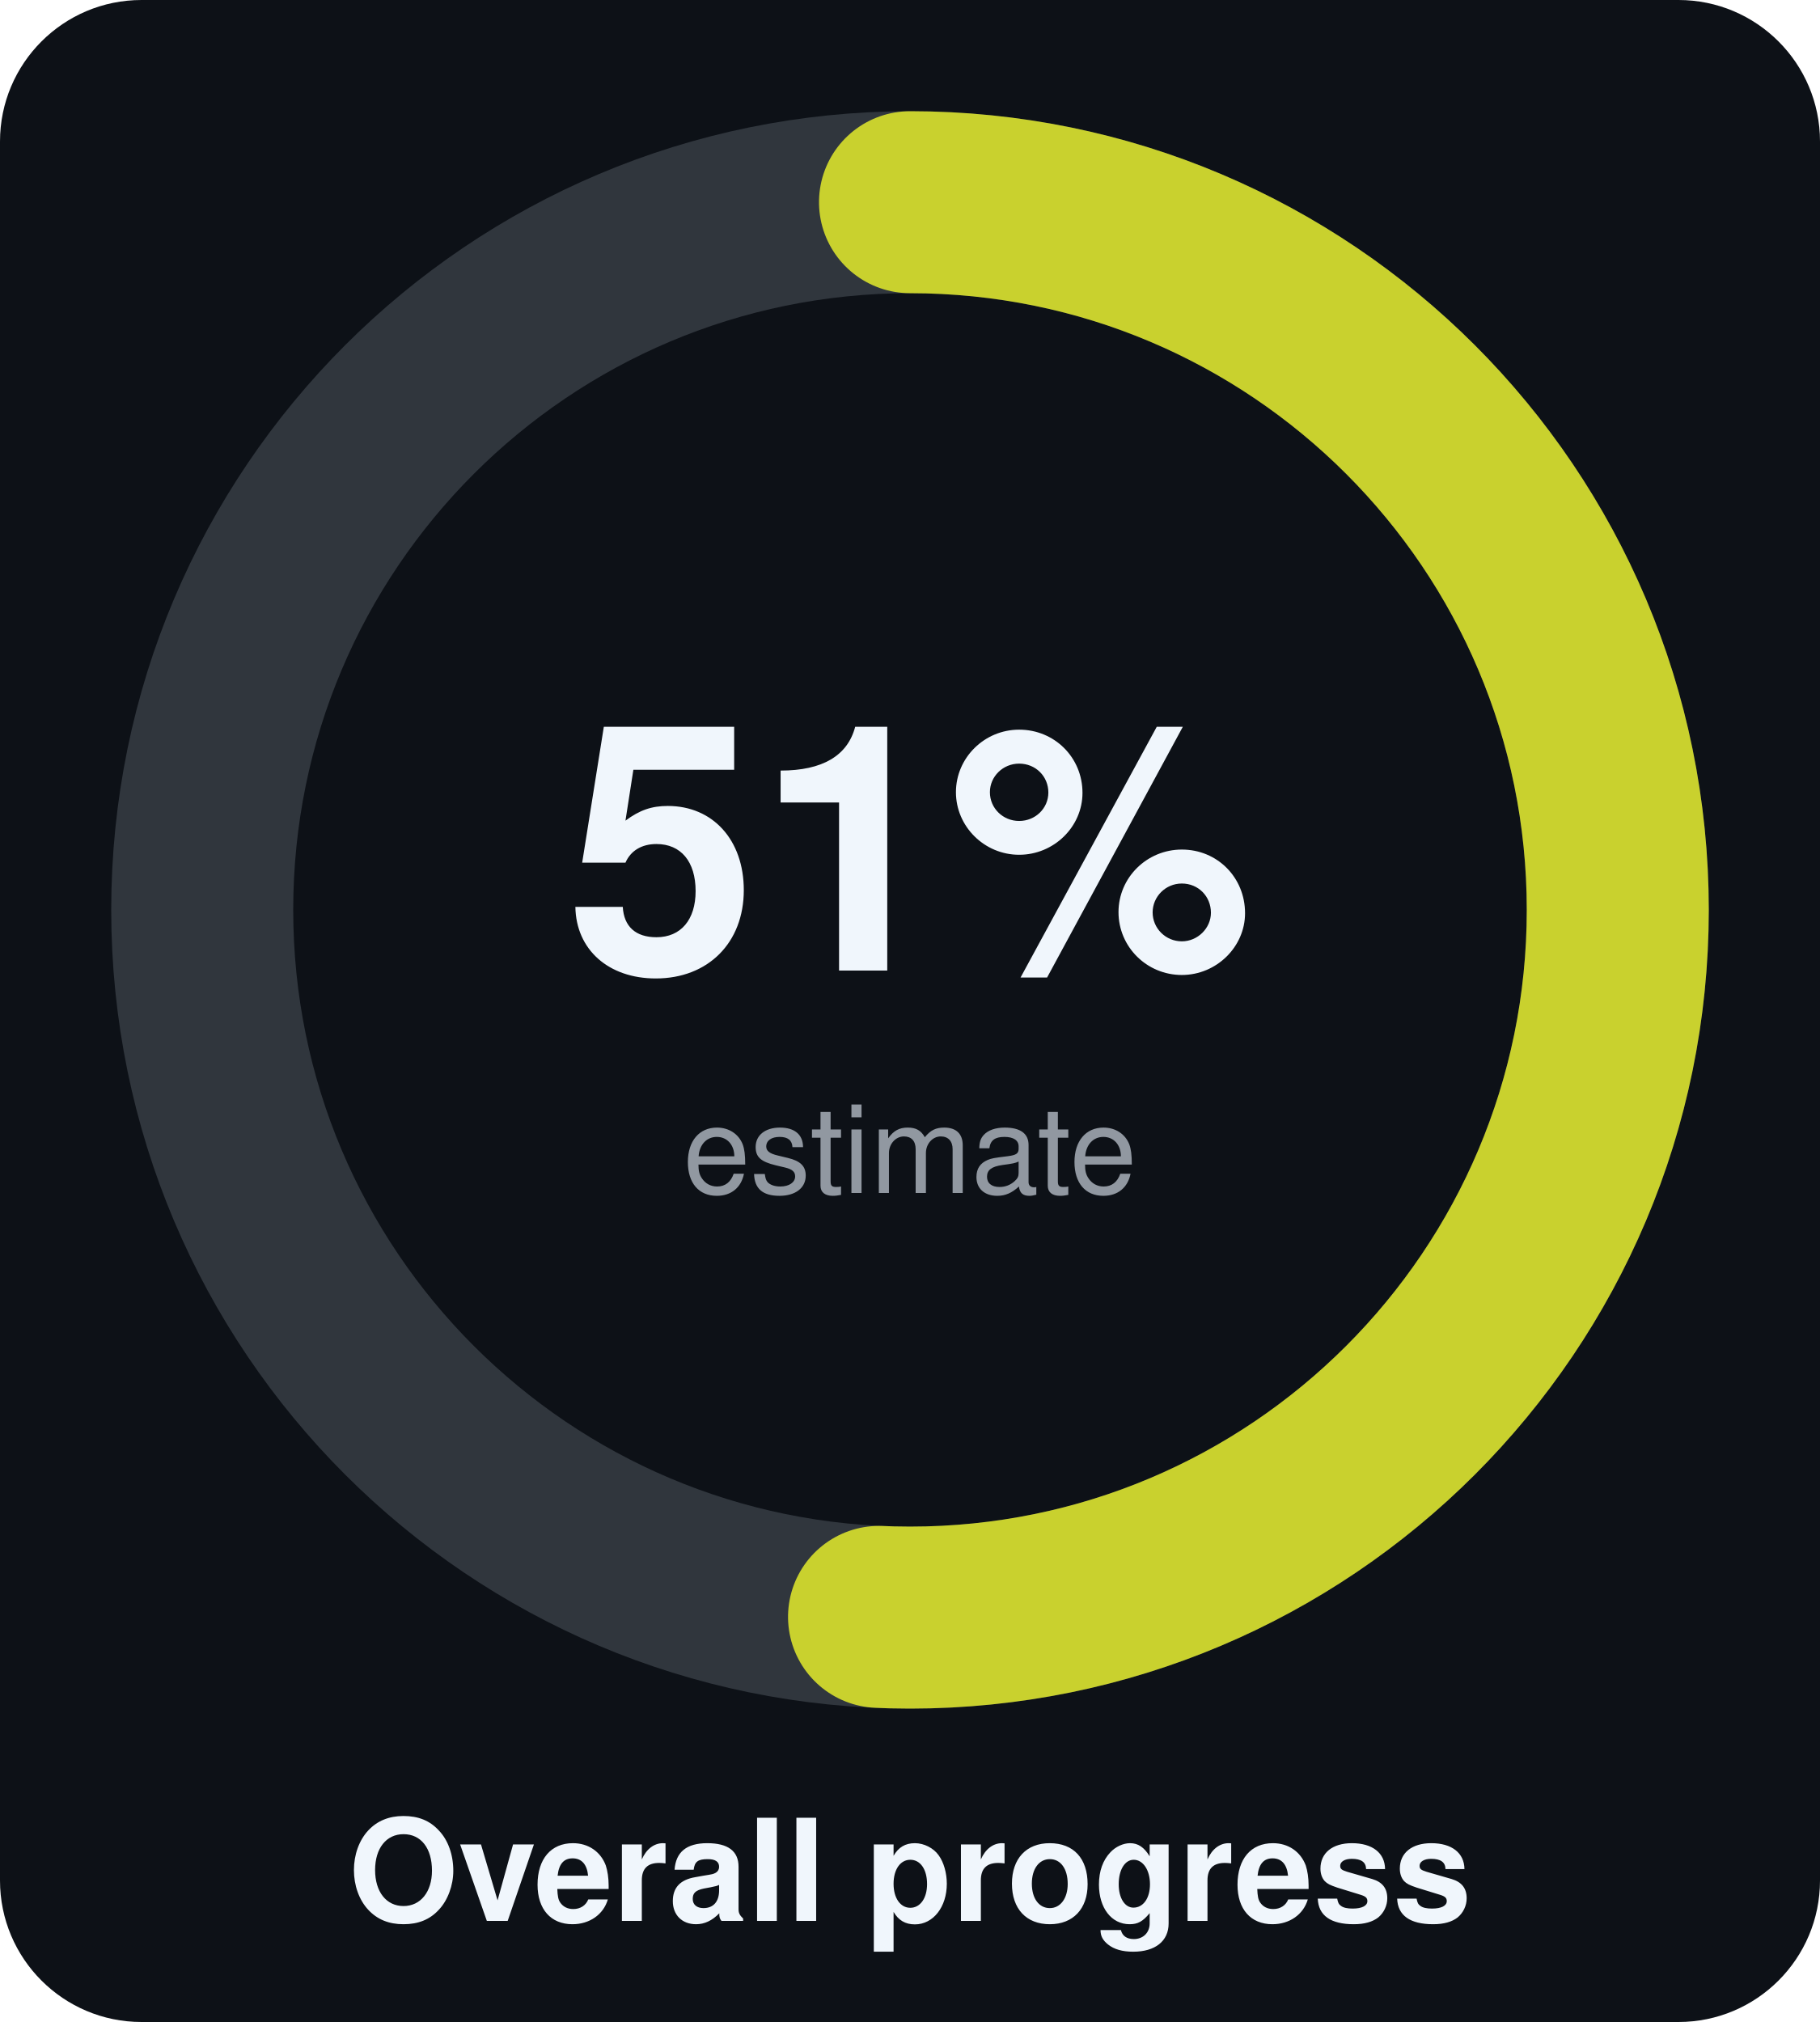
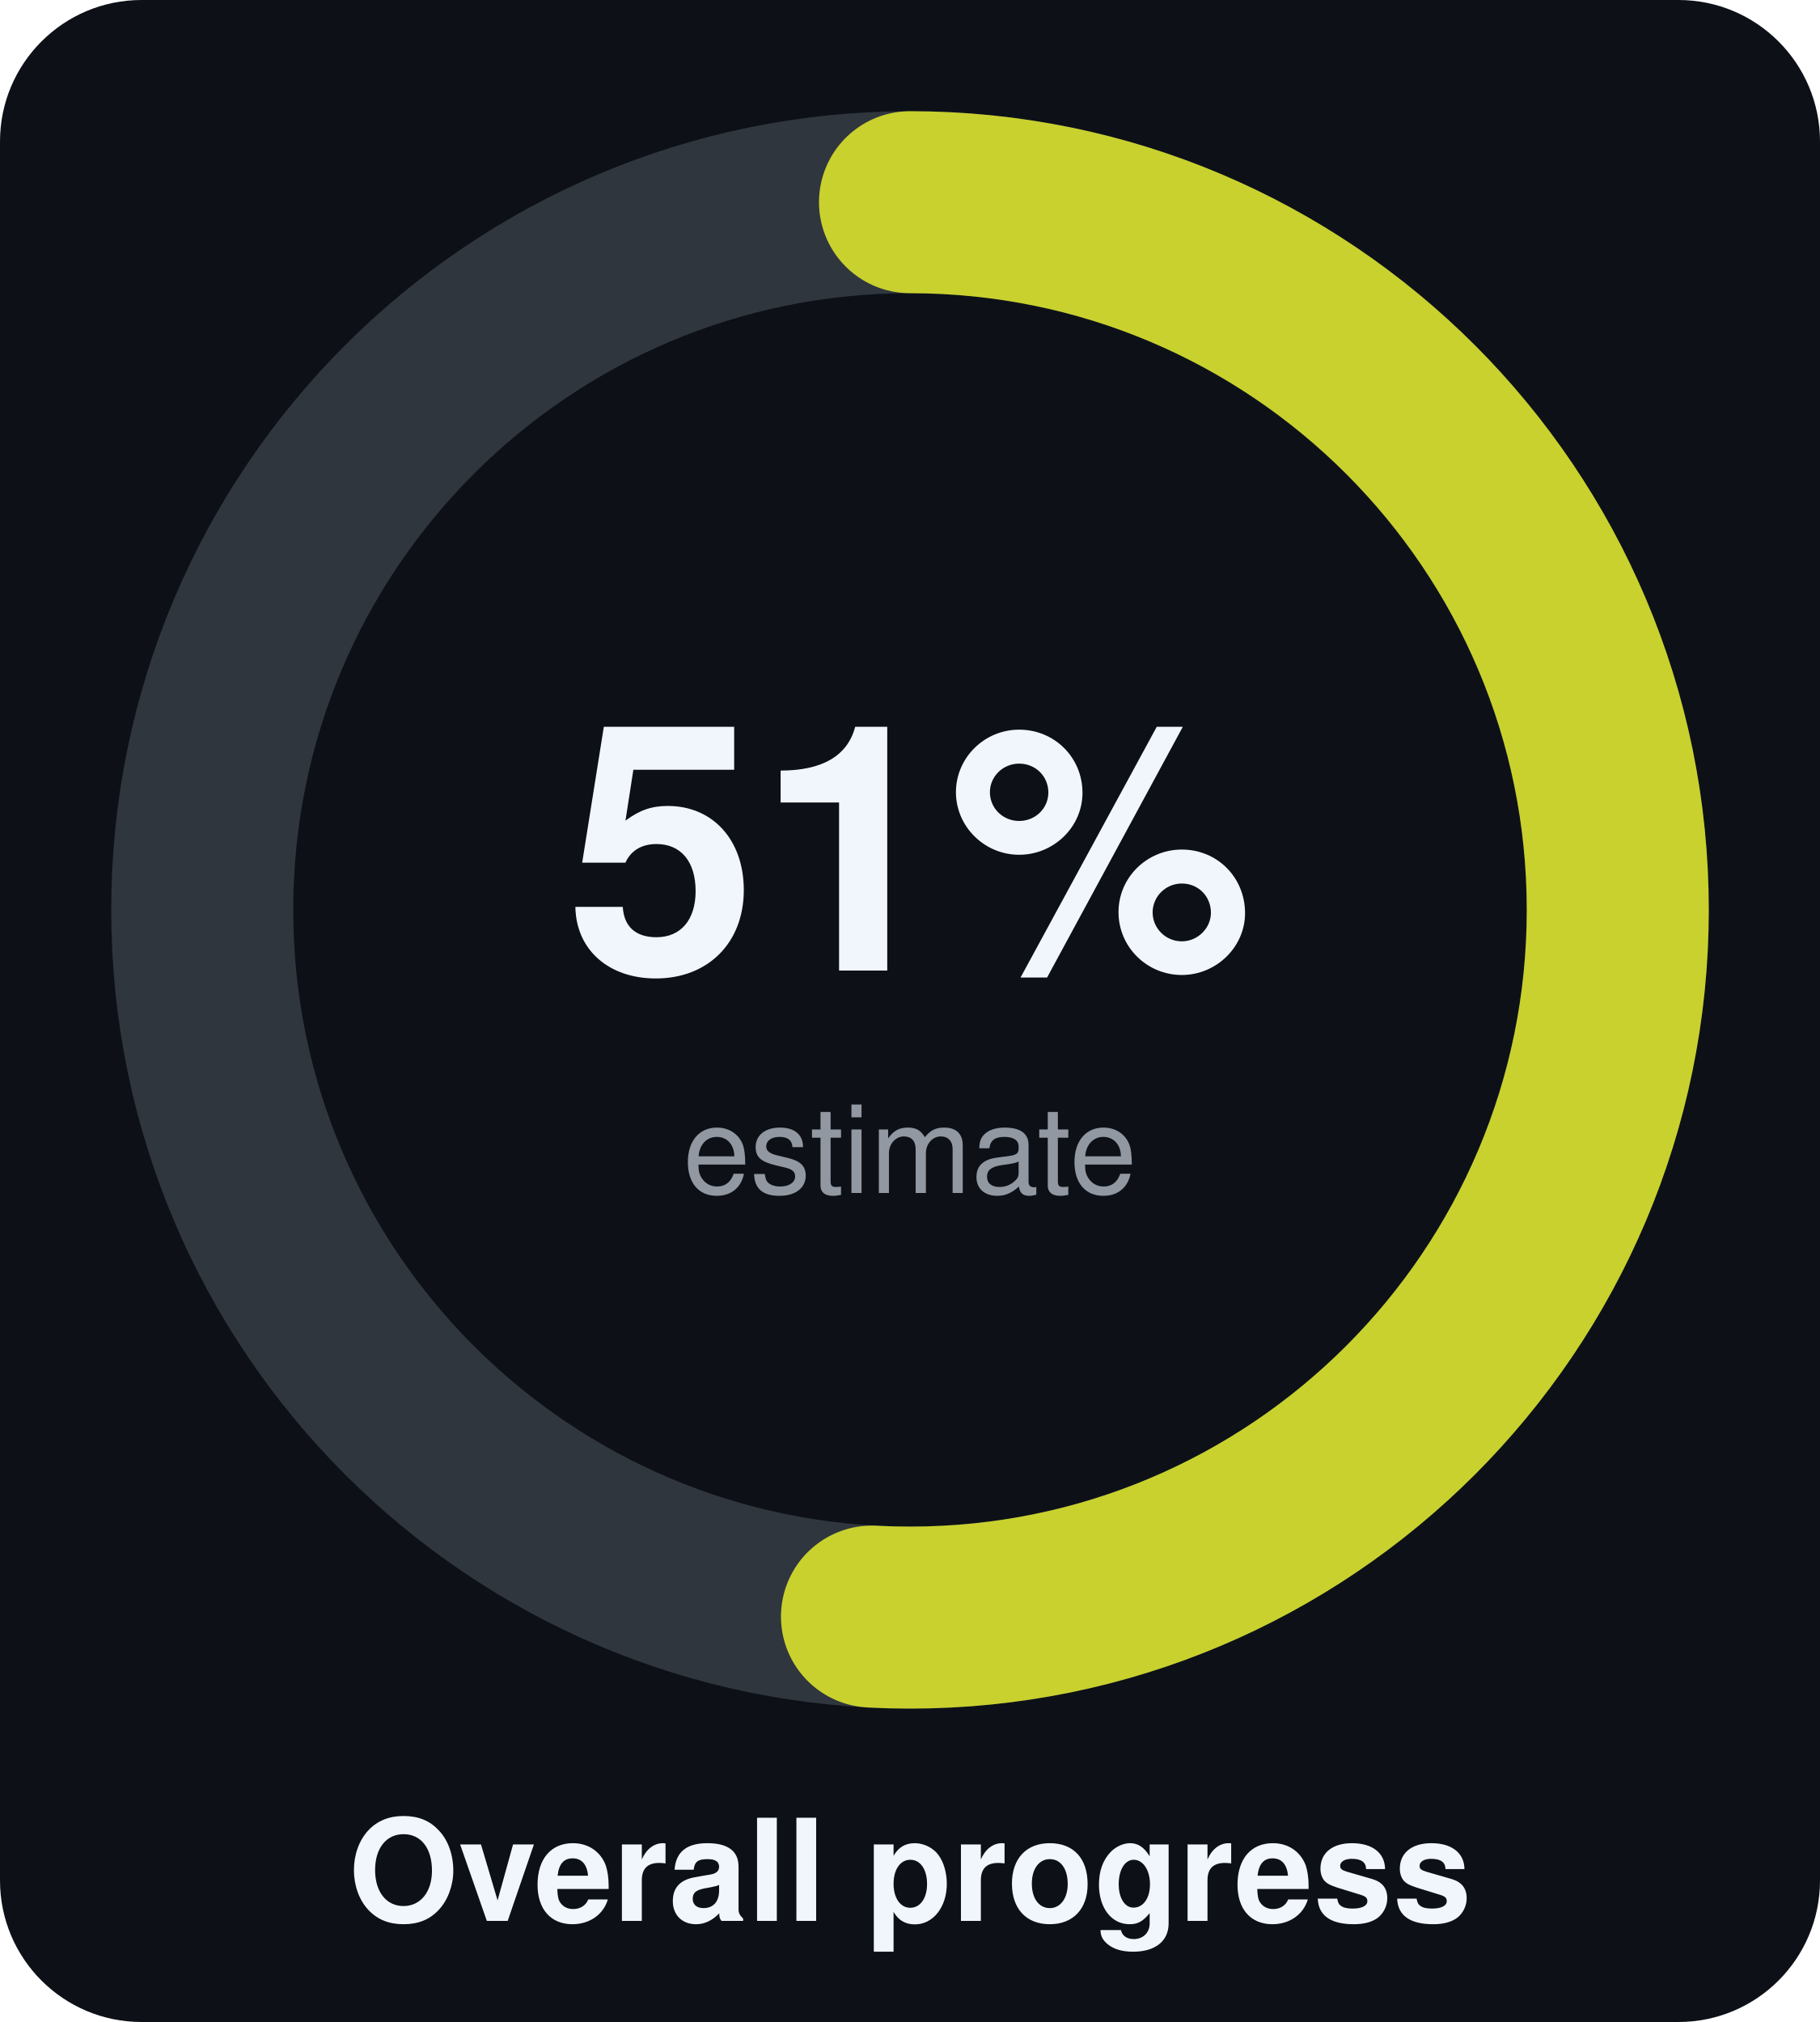
<svg xmlns="http://www.w3.org/2000/svg" width="180" height="200" viewBox="0 0 180 200" role="img" aria-label="Overall progress estimate 51 percent">
  <style>.t{fill:#f0f6fc;font-family:Segoe UI,Helvetica,Arial,sans-serif}.m{fill:#9198a1;font-family:Segoe UI,Helvetica,Arial,sans-serif}</style>
  <rect width="180" height="200" rx="14" fill="#0d1117" />
  <circle cx="90" cy="90" r="70" fill="none" stroke="#30363d" stroke-width="18" />
-   <circle cx="90" cy="90" r="70" fill="none" stroke="#c9d12e" stroke-width="18" stroke-linecap="round" stroke-dasharray="223.0 439.8" transform="rotate(-90 90 90)" />
+   <circle cx="90" cy="90" r="70" fill="none" stroke="#c9d12e" stroke-width="18" stroke-linecap="round" stroke-dasharray="223.7 439.8" transform="rotate(-90 90 90)" />
  <text class="t" x="90" y="96" text-anchor="middle" font-size="34" font-weight="700">51%</text>
  <text class="m" x="90" y="118" text-anchor="middle" font-size="12">estimate</text>
  <text class="t" x="90" y="190" text-anchor="middle" font-size="14" font-weight="600">Overall progress</text>
</svg>
